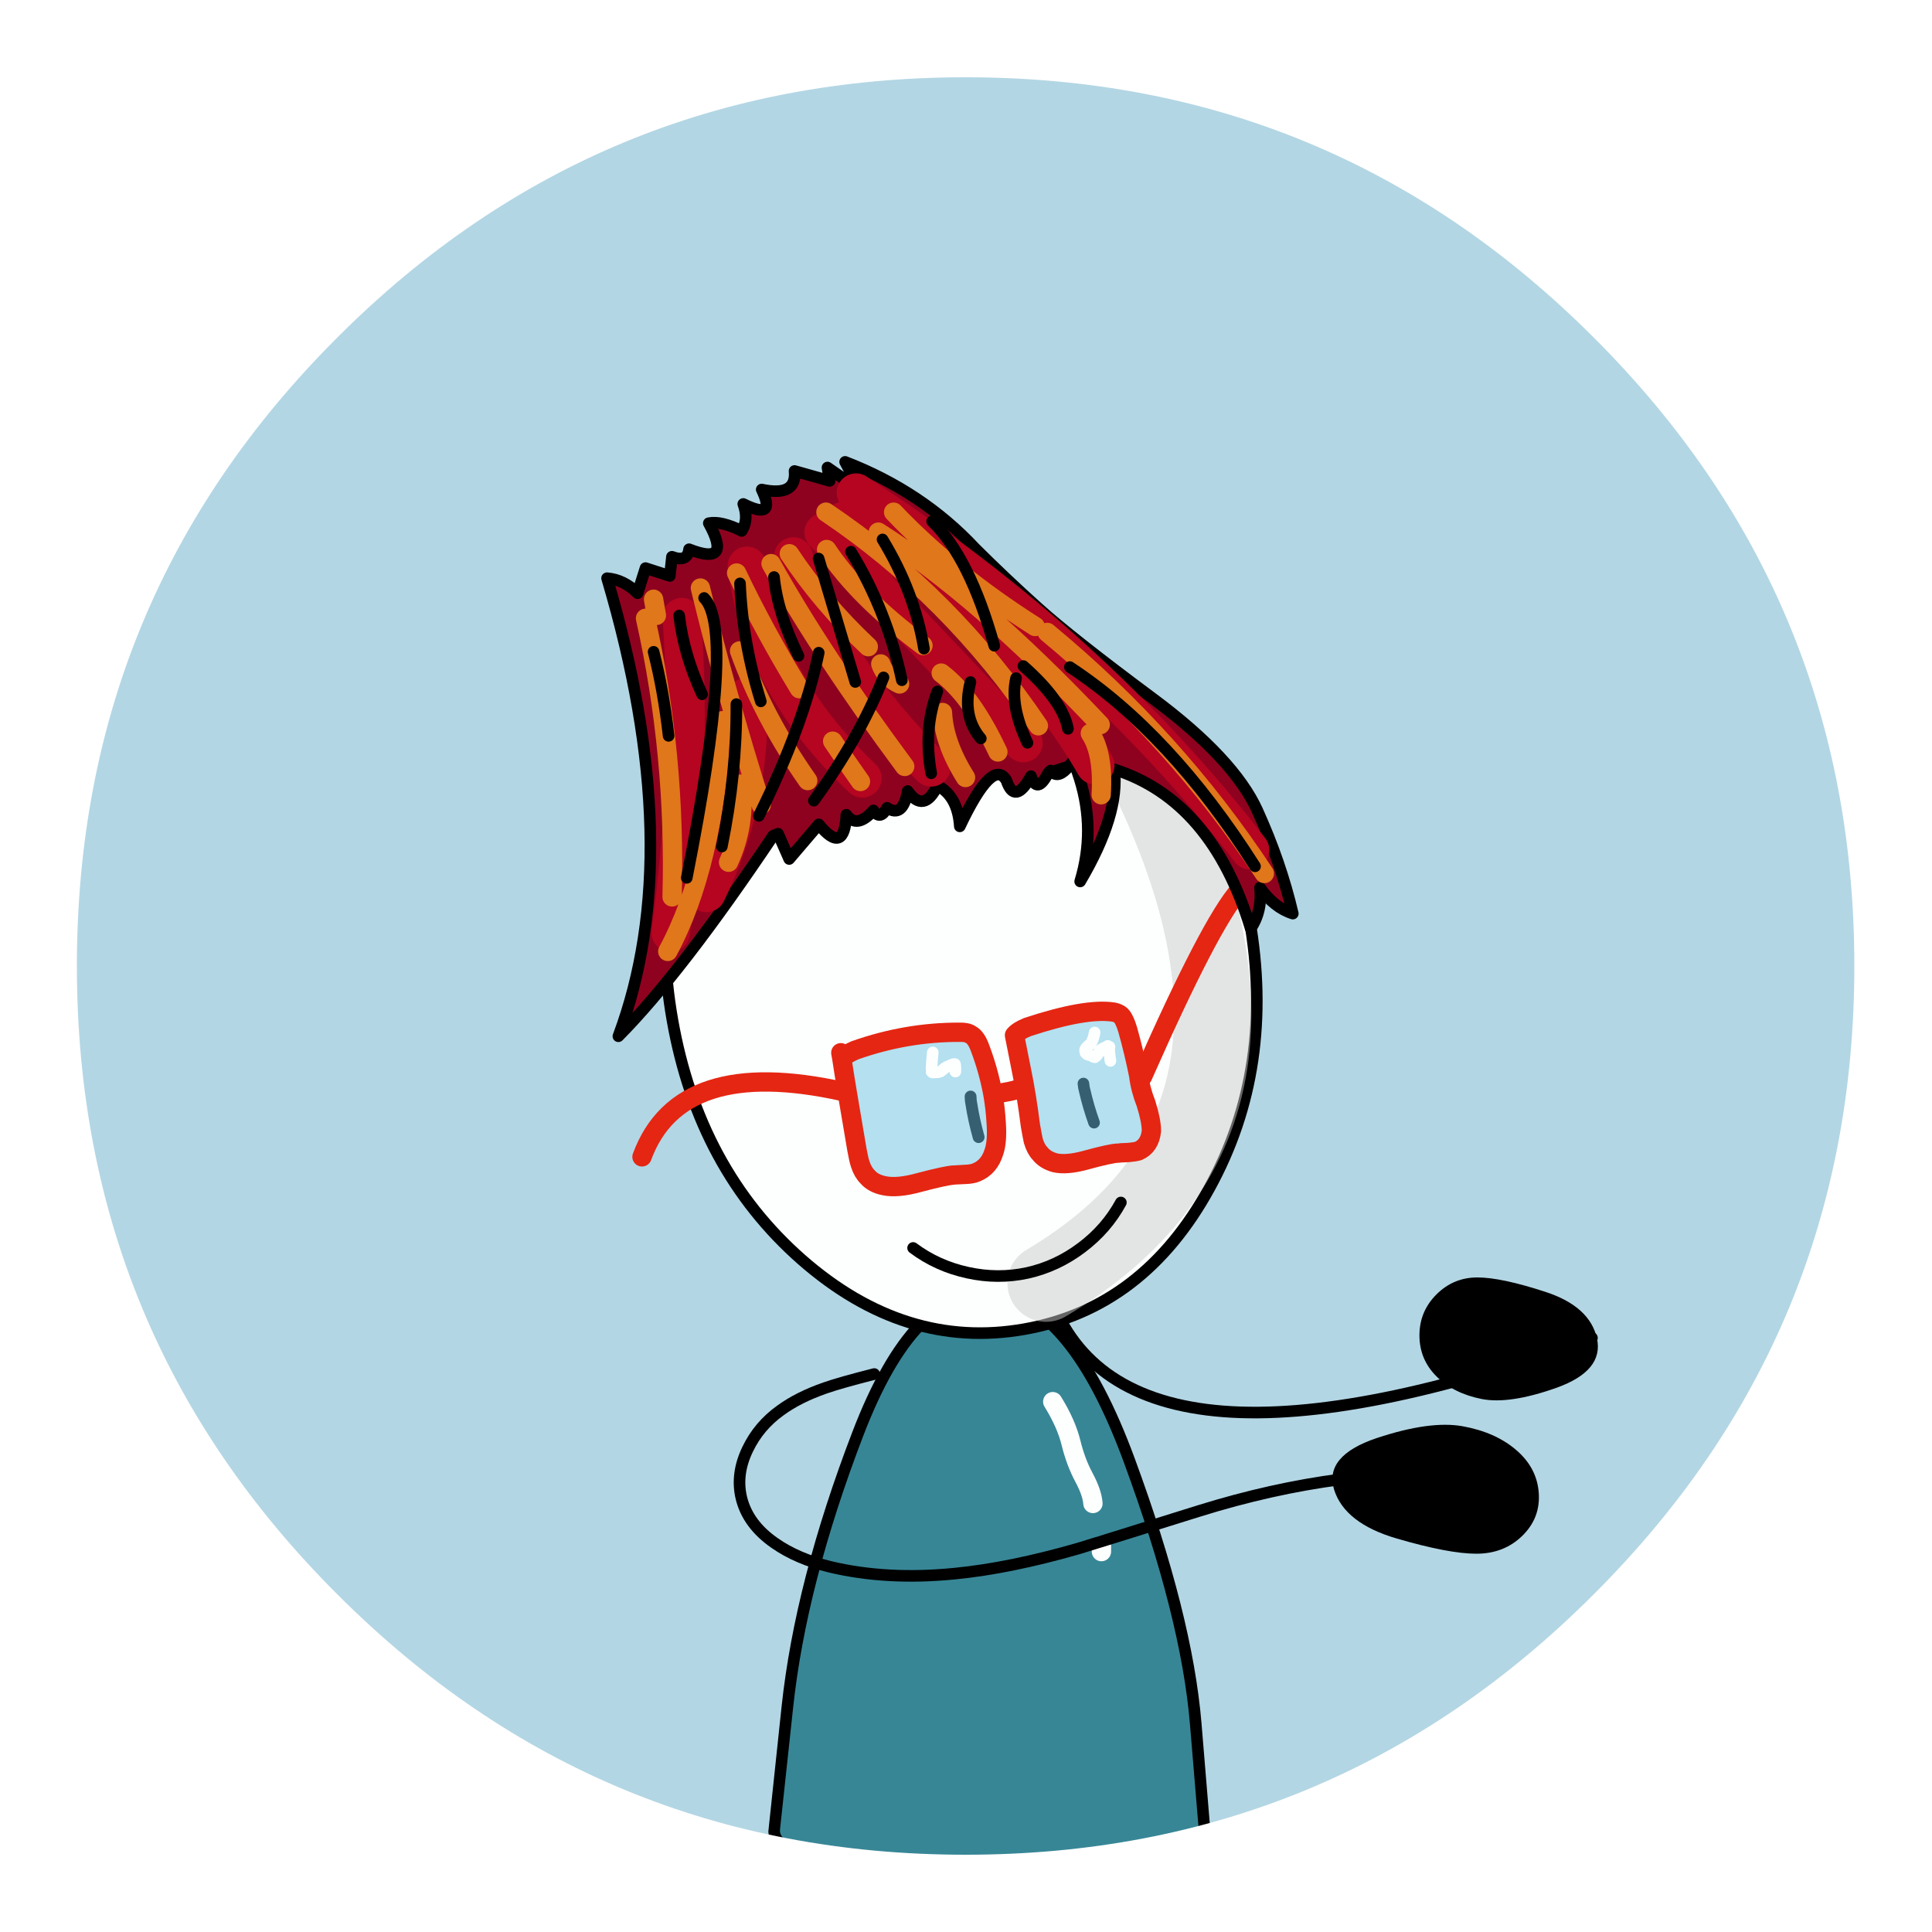
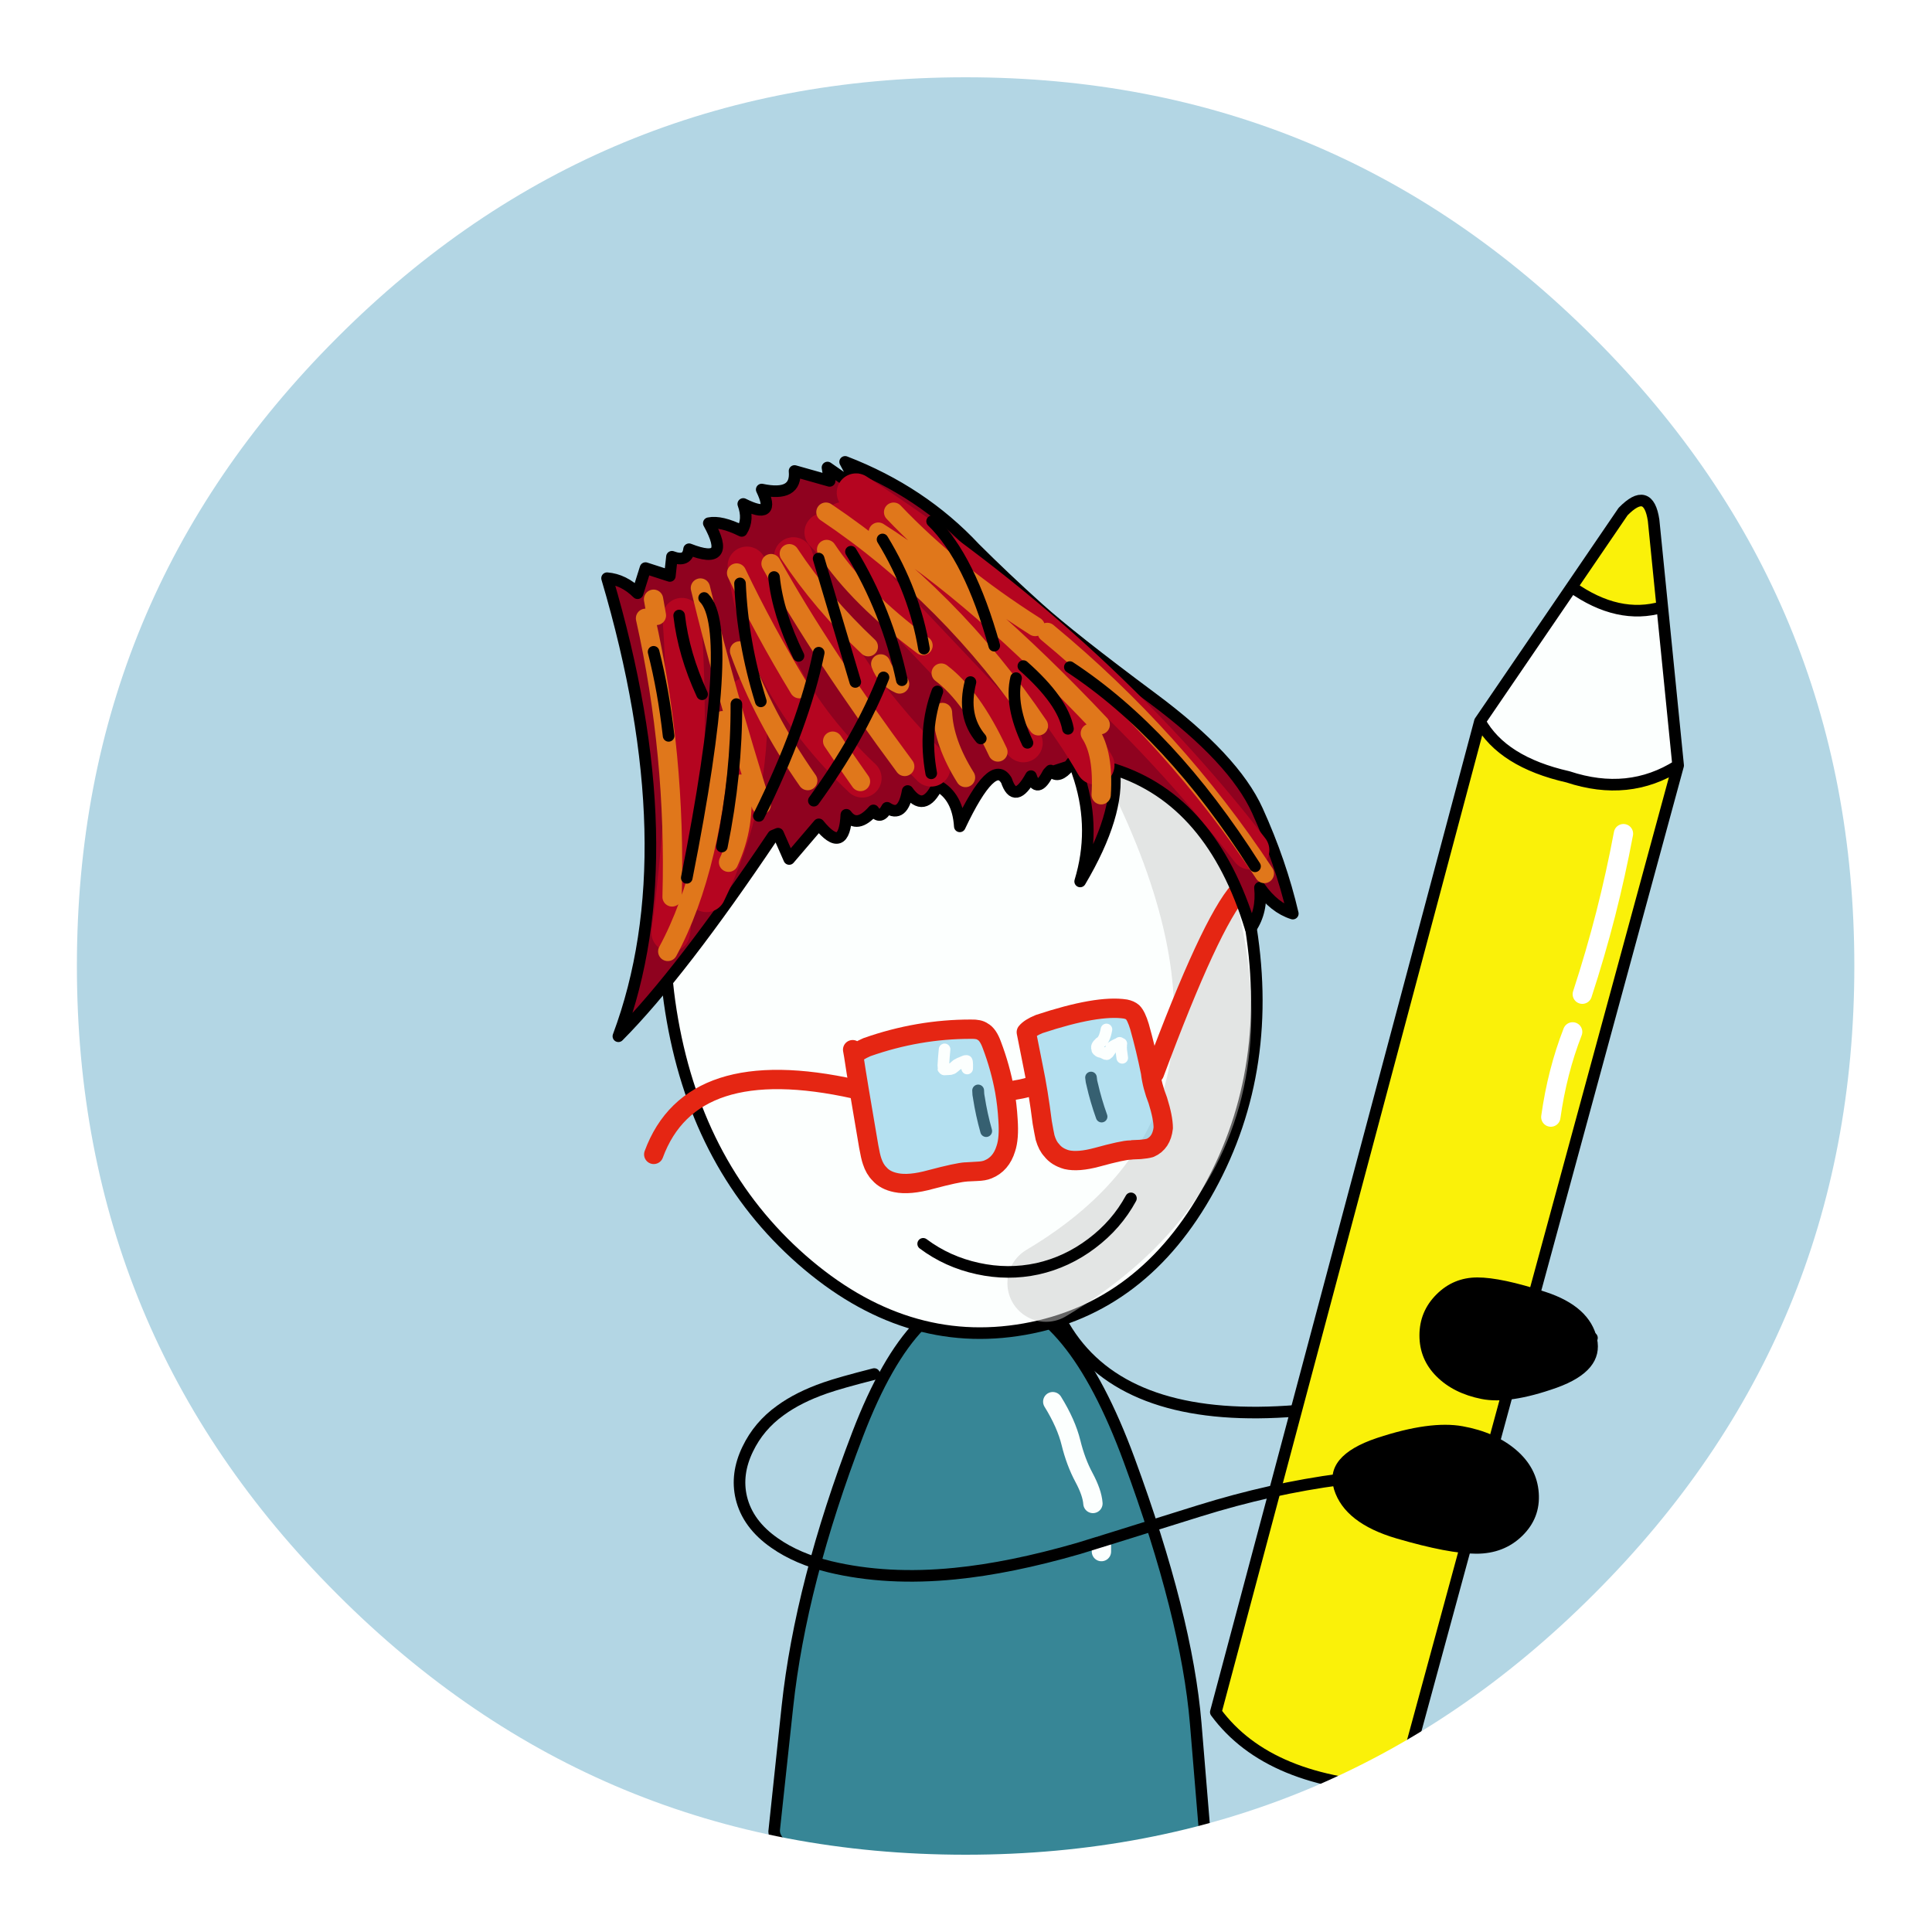
<svg xmlns="http://www.w3.org/2000/svg" xmlns:xlink="http://www.w3.org/1999/xlink" version="1.1" preserveAspectRatio="none" x="0px" y="0px" width="500px" height="500px" viewBox="0 0 500 500">
  <defs>
    <g id="background_0_Layer0_0_FILL">
      <path fill="#B3D6E4" stroke="none" d=" M 173.2 -173.25 Q 101.5 -245 0 -245 -101.5 -245 -173.25 -173.25 -245 -101.5 -245 0 -245 101.5 -173.25 173.2 -101.5 245 0 245 101.5 245 173.2 173.2 245 101.5 245 0 245 -101.5 173.2 -173.25 Z" />
    </g>
    <g id="lijf_0_Layer1_0_FILL">
      <path fill="#378696" stroke="none" d=" M 36.15 -34.2 Q 21.257 -74.688 0.95 -77.05 -19.313 -79.422 -34.1 -40.9 -48.838 -2.368 -52.3 29.65 -55.704 61.706 -55.7 61.75 -55.7 67.25 -39.45 71.15 -23.1 75.05 0 75.05 23.1 75.05 39.4 71.15 55.7 67.25 55.7 61.75 55.701 61.702 53.4 34 51.095 6.293 36.15 -34.2 Z" />
    </g>
-     <g id="hoofd_1_Layer10_0_FILL">
+     <g id="hoofd_123_Layer10_0_FILL">
      <path fill="#FCFFFE" stroke="none" d=" M 44.5 -28.8 Q 66.75 -56.5 66.75 -95.65 66.75 -134.8 44.5 -162.5 22.3 -190.2 -9.05 -190.2 -40.4 -190.2 -62.65 -162.5 -84.85 -134.8 -84.85 -95.65 -84.85 -56.5 -62.65 -28.8 -40.4 -1.1 -9.05 -1.1 22.3 -1.1 44.5 -28.8 Z" />
    </g>
    <g id="bril1_0_Layer1_0_FILL">
      <path fill="#6DC2E4" fill-opacity="0.498" stroke="none" d=" M 18.55 -0.5 Q 18.5 -6.65 17.35 -12.7 16.85 -15.6 15.6 -16.55 14.8 -17.4 12.75 -17.7 -0.7 -20.1 -14.6 -17.8 -17.25 -17.15 -18.35 -16.3 -18.45 -12.45 -18.5 -7.1 -18.55 -0.8 -18.6 7.55 -18.6 10.25 -18.4 11.5 -18.1 13.65 -17.1 15.05 -15.95 17 -13.25 18.05 -10 19.35 -4.25 18.8 2.8 18.2 5 18.45 5.15 18.45 7.9 18.8 9.65 19.05 10.75 18.8 14.35 18.05 16.25 14.3 17.6 11.85 18.1 7.05 18.55 3.25 18.55 -0.5 Z" />
    </g>
    <g id="bril2_0_Layer1_0_FILL">
-       <path fill="#6DC2E4" fill-opacity="0.498" stroke="none" d=" M 9.85 -16.55 Q 9.3 -17.25 8.15 -17.7 1.25 -20.05 -14.5 -17.75 -17.05 -17.2 -18.15 -16.25 -18.05 -12.25 -17.95 -7.05 -17.75 -0.6 -18.15 7.5 -18.15 10.1 -18.1 11.45 -17.85 13.7 -17 14.95 -16 16.9 -13.6 18.05 -10.8 19.25 -5.75 18.8 1.15 18.15 3 18.45 3.1 18.4 5.6 18.75 7.2 18.9 8.2 18.8 11.35 18.05 12.45 14.3 12.9 11.7 12.3 7.05 11.5 3.15 11.7 -0.4 11.55 -6.7 10.95 -12.6 10.6 -15.5 9.85 -16.55 Z" />
+       <path fill="#6DC2E4" fill-opacity="0.498" stroke="none" d=" M 11.7 -0.4 Q 11.55 -6.7 10.95 -12.6 10.6 -15.5 9.85 -16.55 9.3 -17.25 8.15 -17.7 1.25 -20.05 -14.5 -17.75 -17.05 -17.2 -18.15 -16.25 -18.05 -12.25 -17.95 -7.05 -17.75 -0.6 -18.15 7.5 -18.15 10.1 -18.1 11.45 -17.85 13.7 -17 14.95 -16 16.9 -13.6 18.05 -10.8 19.25 -5.75 18.8 1.15 18.15 3 18.45 3.1 18.4 5.6 18.75 7.2 18.9 8.2 18.8 11.35 18.05 12.45 14.3 12.9 11.7 12.3 7.05 11.5 3.15 11.7 -0.4 Z" />
    </g>
    <g id="haar_0_Layer3_0_FILL">
      <path fill="#8F021F" stroke="none" d=" M 37.5 -22.7 Q 30.35 -31.85 24.1 -40.75 13.15 -57.6 -5.1 -68.6 L -2.5 -60.65 -9.85 -67.95 -9.9 -64.45 -18.4 -68.55 Q -18.95 -61.8 -27.6 -65.3 -25.15 -56.65 -32.95 -62.45 -32.2 -58.2 -34.55 -55.65 -39.4 -59.2 -42.6 -59.1 -38.45 -47 -48.8 -53.35 -49.8 -50 -53.5 -52.2 L -54.9 -47.4 -60.75 -50.5 -63.9 -44.45 Q -66.8 -48.55 -71 -49.65 -62.7 23.4 -88.7 67.6 -70.05 54.45 -40.25 23.45 L -38.9 23.15 -37.2 30.1 -28.1 22.6 Q -23 31.75 -20.65 21.4 -18.6 25.55 -13.55 21.5 -12.3 24.45 -9.95 21.45 -6.4 24.85 -3.95 18.1 -0.85 24.65 3.9 18.05 8.6 21.7 7.75 29.45 19.25 13.25 21.7 19.85 22.7 26.6 28.15 19.85 28.85 24.85 32.65 19.85 L 33.4 19.3 Q 33.5 19.5 33.65 19.7 L 38.25 19.05 Q 38.65 18.65 39.15 18.2 L 39.8 18.8 Q 40.2 20.8 40.45 22.8 42.2 36.55 35.95 48.9 49.1 33.55 49.65 21.85 73.15 34.15 77.3 68.55 81.05 64.7 81.5 58.55 84.2 64.3 88.7 66.65 87.95 53 84.3 38.8 80.65 24.55 62.65 5.5 44.65 -13.55 37.5 -22.7 Z" />
+     </g>
+     <g id="potlood_0_Layer0_0_FILL">
+       <path fill="#FAF109" stroke="none" d=" M 59.85 -98.05 Q 47.05 -89.9 31.35 -95.1 14.35 -98.95 8.55 -109.45 L -59.8 146.95 Q -46.05 165.6 -12.15 166.65 L 59.85 -98.05 M 45.7 -80.4 Q 43.75 -70 41.1 -59.6 38.45 -49.25 35.05 -38.85 38.45 -49.25 41.1 -59.6 43.75 -70 45.7 -80.4 M 32.55 -29.1 Q 28.55 -18.85 26.9 -7.05 28.55 -18.85 32.55 -29.1 M 53.5 -161.5 Q 52.15 -170.45 45.6 -163.75 L 32.3 -144.25 Q 44.35 -135.7 55.75 -139.05 L 53.5 -161.5 Z" />
+       <path fill="#FCFFFE" stroke="none" d=" M 32.3 -144.25 L 8.55 -109.45 Q 14.35 -98.95 31.35 -95.1 47.05 -89.9 59.85 -98.05 L 55.75 -139.05 Q 44.35 -135.7 32.3 -144.25 Z" />
    </g>
    <g id="handje_0_Layer0_0_FILL">
      <path fill="#000000" stroke="none" d=" M -41.05 -14 Q -45.45 -9.6 -45.45 -3.4 -45.45 2.8 -41.05 7.2 -36.65 11.6 -29.4 13.05 -22.2 14.5 -9.95 10.15 2.3 5.75 0.5 -2.6 -1.35 -10.9 -12.8 -14.65 -24.25 -18.4 -30.45 -18.4 -36.65 -18.4 -41.05 -14 Z" />
    </g>
    <g id="afdek_0_Layer0_0_FILL">
-       <path fill="#FFFFFF" stroke="none" d=" M 250 250 L 250 -250 -250 -250 -250 250 250 250 M -169.8 -169.7 Q -99.55 -240 -0.1 -240 99.3 -240 169.55 -169.7 239.9 -99.45 239.9 0 239.9 99.45 169.55 169.65 99.3 240 -0.1 240 -99.55 240 -169.8 169.65 -240.1 99.45 -240.1 0 -240.1 -99.45 -169.8 -169.7 Z" />
+       <path fill="#FFFFFF" stroke="none" d=" M 250 -250 L -250 -250 -250 250 250 250 250 -250 M -169.8 -169.7 Q -99.55 -240 -0.1 -240 99.3 -240 169.55 -169.7 239.9 -99.45 239.9 0 239.9 99.45 169.55 169.65 99.3 240 -0.1 240 -99.55 240 -169.8 169.65 -240.1 99.45 -240.1 0 -240.1 -99.45 -169.8 -169.7 Z" />
    </g>
-     <path id="Layer7_0_1_STROKES" stroke="#000000" stroke-width="3" stroke-linejoin="round" stroke-linecap="round" fill="none" d=" M 271.7 335.3 Q 291.25 389.75 412 346.25" />
+     <path id="Symbool_117_0_Layer0_0_1_STROKES" stroke="#000000" stroke-width="3" stroke-linejoin="round" stroke-linecap="round" fill="none" d=" M 271.7 335.3 Q 291.25 389.75 412 346.25" />
    <path id="lijf_0_Layer1_0_1_STROKES" stroke="#000000" stroke-width="3" stroke-linejoin="round" stroke-linecap="round" fill="none" d=" M 55.7 61.75 Q 55.7 67.25 39.4 71.15 23.1 75.05 0 75.05 -23.1 75.05 -39.45 71.15 -55.7 67.25 -55.7 61.75 -55.704 61.706 -52.275 29.675 -48.838 -2.368 -34.075 -40.9 -19.313 -79.422 0.975 -77.05 21.257 -74.688 36.175 -34.2 51.095 6.293 53.4 34 55.701 61.702 55.7 61.75 Z" />
-     <path id="lijf_0_Layer0_0_1_STROKES" stroke="#FCFFFE" stroke-width="5" stroke-linejoin="round" stroke-linecap="round" fill="none" d=" M 16.4 -49.3 Q 19.9 -43.647 21.125 -38.65 22.351 -33.659 24.475 -29.7 26.599 -25.738 26.8 -22.95 M 29 -10.5 L 29 -12.05" />
-     <path id="hoofd_1_Layer10_0_1_STROKES" stroke="#000000" stroke-width="3" stroke-linejoin="round" stroke-linecap="round" fill="none" d=" M 66.75 -95.65 Q 66.75 -56.5 44.5 -28.8 22.3 -1.1 -9.05 -1.1 -40.4 -1.1 -62.65 -28.8 -84.85 -56.5 -84.85 -95.65 -84.85 -134.8 -62.65 -162.5 -40.4 -190.2 -9.05 -190.2 22.3 -190.2 44.5 -162.5 66.75 -134.8 66.75 -95.65 Z" />
-     <path id="hoofd_1_Layer9_0_1_STROKES" stroke="#CCCCCC" stroke-opacity="0.498" stroke-width="20" stroke-linejoin="round" stroke-linecap="round" fill="none" d=" M -1.45 -11.85 Q 75.95 -41.15 46.45 -139.75" />
-     <path id="ogen_1_Layer0_0_1_STROKES" stroke="#000000" stroke-width="3" stroke-linejoin="round" stroke-linecap="round" fill="none" d=" M -1.9 -1.25 Q -2 -0.1 -1.9 0.6 -1.7 4.8 -0.95 9.2" />
+     <path id="lijf_0_Layer0_0_1_STROKES" stroke="#FCFFFE" stroke-width="5" stroke-linejoin="round" stroke-linecap="round" fill="none" d=" M 29 -10.5 L 29 -12.05 M 16.4 -49.3 Q 19.9 -43.647 21.125 -38.65 22.351 -33.659 24.475 -29.7 26.599 -25.738 26.8 -22.95" />
+     <path id="hoofd_123_Layer10_0_1_STROKES" stroke="#000000" stroke-width="3" stroke-linejoin="round" stroke-linecap="round" fill="none" d=" M 66.75 -95.65 Q 66.75 -56.5 44.5 -28.8 22.3 -1.1 -9.05 -1.1 -40.4 -1.1 -62.65 -28.8 -84.85 -56.5 -84.85 -95.65 -84.85 -134.8 -62.65 -162.5 -40.4 -190.2 -9.05 -190.2 22.3 -190.2 44.5 -162.5 66.75 -134.8 66.75 -95.65 Z" />
+     <path id="hoofd_123_Layer9_0_1_STROKES" stroke="#CCCCCC" stroke-opacity="0.498" stroke-width="20" stroke-linejoin="round" stroke-linecap="round" fill="none" d=" M -1.45 -11.85 Q 75.95 -41.15 46.45 -139.75" />
+     <path id="ogen_8_Layer0_0_1_STROKES" stroke="#000000" stroke-width="3" stroke-linejoin="round" stroke-linecap="round" fill="none" d=" M -1.9 -1.25 Q -2 -0.1 -1.9 0.6 -1.7 4.8 -0.95 9.2" />
    <path id="bril1_0_Layer1_0_1_STROKES" stroke="#E52613" stroke-width="5" stroke-linejoin="round" stroke-linecap="round" fill="none" d=" M -18.35 -16.3 Q -17.25 -17.15 -14.6 -17.8 -0.7 -20.1 12.75 -17.7 14.8 -17.4 15.6 -16.55 16.85 -15.6 17.35 -12.7 18.5 -6.65 18.55 -0.5 18.55 3.25 18.1 7.05 17.6 11.85 16.25 14.3 14.35 18.05 10.75 18.8 9.65 19.05 7.9 18.8 5.15 18.45 5 18.45 2.8 18.2 -4.25 18.8 -10 19.35 -13.25 18.05 -15.95 17 -17.1 15.05 -18.1 13.65 -18.4 11.5 -18.6 10.25 -18.6 7.55 -18.55 -0.8 -18.5 -7.1 -18.45 -12.45 -18.35 -16.3 -18.35 -17.1 -18.35 -17.8" />
    <path id="bril1_0_Layer0_0_1_STROKES" stroke="#FCFFFE" stroke-width="3" stroke-linejoin="round" stroke-linecap="round" fill="none" d=" M 5.1 -13.75 Q 4.5 -11.6 4.25 -10.5 4 -9.65 4 -9.1 3.9 -9 3.9 -8.95 3.9 -8.85 4 -8.85 4 -8.6 4.35 -8.6 4.6 -8.6 5.25 -8.5 5.7 -8.4 6 -8.5 6.3 -8.5 6.75 -8.8 L 7.5 -9.25 Q 8.1 -9.5 9.35 -9.75 L 9.85 -9.85 Q 10.25 -9.85 10.25 -9.75 L 10.25 -9.35 Q 10.25 -9.1 10 -7.85" />
    <path id="bril2_0_Layer1_0_1_STROKES" stroke="#E52613" stroke-width="5" stroke-linejoin="round" stroke-linecap="round" fill="none" d=" M -18.15 -16.25 Q -17.05 -17.2 -14.5 -17.75 1.25 -20.05 8.15 -17.7 9.3 -17.25 9.85 -16.55 10.6 -15.5 10.95 -12.6 11.55 -6.7 11.7 -0.4 11.5 3.15 12.3 7.05 12.9 11.7 12.45 14.3 11.35 18.05 8.2 18.8 7.2 18.9 5.6 18.75 3.1 18.4 3 18.45 1.15 18.15 -5.75 18.8 -10.8 19.25 -13.6 18.05 -16 16.9 -17 14.95 -17.85 13.7 -18.1 11.45 -18.15 10.1 -18.15 7.5 -17.75 -0.6 -17.95 -7.05 -18.05 -12.25 -18.15 -16.25 Z" />
    <path id="bril2_0_Layer0_0_1_STROKES" stroke="#FCFFFE" stroke-width="3" stroke-linejoin="round" stroke-linecap="round" fill="none" d=" M 2.4 -13.35 Q 1.4 -10.65 0.2 -10.3 -1.2 -9.45 -0.75 -8.8 L -0.8 -8.65 Q -0.95 -8.5 -0.7 -8.5 -0.75 -8.2 -0.15 -7.9 0 -7.95 0.8 -7.35 1.45 -6.8 1.5 -7.2 1.75 -7.05 2.15 -7.65 2.45 -7.75 2.75 -8.45 3.2 -8.8 4.6 -9.15 4.8 -8.85 5.15 -9.35 5.25 -9.1 5.55 -9.05 5.3 -8.65 5.4 -8.4 5.2 -7.9 5.15 -5.4" />
-     <path id="hoofd_1_Layer4_0_1_STROKES" stroke="#000000" stroke-width="3" stroke-linejoin="round" stroke-linecap="round" fill="none" d=" M -33.75 -26.8 Q -28.4 -21.1 -20.95 -18.05 -13.55 -15 -5.75 -15.3 2.05 -15.65 9.2 -19.3 16.4 -22.95 21.25 -29.05" />
-     <path id="hoofd_1_Layer3_0_1_STROKES" stroke="#E52613" stroke-width="5" stroke-linejoin="round" stroke-linecap="round" fill="none" d=" M 32.45 -60.2 Q 56.65 -96.3 65.45 -103.25" />
-     <path id="hoofd_1_Layer2_0_1_STROKES" stroke="#E52613" stroke-width="5" stroke-linejoin="round" stroke-linecap="round" fill="none" d=" M -5.45 -62.35 L -3.75 -62.35 Q -0.2 -62.3 1.1 -62.8" />
-     <path id="hoofd_1_Layer1_0_1_STROKES" stroke="#E52613" stroke-width="5" stroke-linejoin="round" stroke-linecap="round" fill="none" d=" M -98.75 -62.2 Q -84.65 -86.45 -44.55 -69.8" />
+     <path id="Symbool_213_0_Layer0_0_1_STROKES" stroke="#000000" stroke-width="3" stroke-linejoin="round" stroke-linecap="round" fill="none" d=" M -27.5 -4.65 Q -22.15 1.05 -14.7 4.1 -7.3 7.15 0.5 6.85 8.3 6.5 15.45 2.85 22.65 -0.8 27.5 -6.9" />
+     <path id="Symbool_188_0_Layer0_0_1_STROKES" stroke="#E52613" stroke-width="5" stroke-linejoin="round" stroke-linecap="round" fill="none" d=" M -14.9 21.4 Q 6.15 -14.45 14.95 -21.4" />
+     <path id="Symbool_163_0_Layer0_0_1_STROKES" stroke="#E52613" stroke-width="5" stroke-linejoin="round" stroke-linecap="round" fill="none" d=" M -3.25 0.2 L -1.55 0.2 Q 2 0.25 3.3 -0.25" />
+     <path id="Symbool_138_0_Layer0_0_1_STROKES" stroke="#E52613" stroke-width="5" stroke-linejoin="round" stroke-linecap="round" fill="none" d=" M -27.1 7.2 Q -13 -17.05 27.1 -0.4" />
    <path id="haar_0_Layer3_0_1_STROKES" stroke="#000000" stroke-width="3" stroke-linejoin="round" stroke-linecap="round" fill="none" d=" M 38.25 19.05 Q 38.65 18.65 39.15 18.2 L 39.8 18.8 Q 40.2 20.8 40.45 22.8 42.2 36.55 35.95 48.9 49.1 33.55 49.65 21.85 73.15 34.15 77.3 68.55 81.05 64.7 81.5 58.55 84.2 64.3 88.7 66.65 87.95 53 84.3 38.8 80.65 24.55 62.65 5.5 44.65 -13.55 37.5 -22.7 30.35 -31.85 24.1 -40.75 13.15 -57.6 -5.1 -68.6 L -2.5 -60.65 -9.85 -67.95 -9.9 -64.45 -18.4 -68.55 Q -18.95 -61.8 -27.6 -65.3 -25.15 -56.65 -32.95 -62.45 -32.2 -58.2 -34.55 -55.65 -39.4 -59.2 -42.6 -59.1 -38.45 -47 -48.8 -53.35 -49.8 -50 -53.5 -52.2 L -54.9 -47.4 -60.75 -50.5 -63.9 -44.45 Q -66.8 -48.55 -71 -49.65 -62.7 23.4 -88.7 67.6 -70.05 54.45 -40.25 23.45 L -38.9 23.15 -37.2 30.1 -28.1 22.6 Q -23 31.75 -20.65 21.4 -18.6 25.55 -13.55 21.5 -12.3 24.45 -9.95 21.45 -6.4 24.85 -3.95 18.1 -0.85 24.65 3.9 18.05 8.6 21.7 7.75 29.45 19.25 13.25 21.7 19.85 22.7 26.6 28.15 19.85 28.85 24.85 32.65 19.85 L 33.4 19.3 Q 33.5 19.5 33.65 19.7 L 38.25 19.05 Q 35.05 21.75 33.65 19.7" />
-     <path id="haar_0_Layer2_0_1_STROKES" stroke="#B50520" stroke-width="10" stroke-linejoin="round" stroke-linecap="round" fill="none" d=" M -59.8 35 Q -44.202 13.696 -40.4 -13.25 M -53.7 -36.35 Q -57.84 3.575 -70.7 43.5 M -14.95 12.8 Q -36.277 -15.893 -34.8 -46.5 M -22.55 -46.8 Q -18.379 -17.48 3.1 13.1 M 27.7 11.05 L -13.7 -51.6 M 45 19.95 Q 30.632 -19.775 -8.3 -53.55 M -3.7 -60.25 Q 49.878 -10.27 80.65 48.55" />
-     <path id="haar_0_Layer1_0_1_STROKES" stroke="#E0771B" stroke-width="5" stroke-linejoin="round" stroke-linecap="round" fill="none" d=" M 5 -53.6 Q 17.18 -35.251 35.95 -18.1 M 45.2 27.75 Q 47.696 17.379 45.2 11.6 M 9.9 -10.45 Q 16.63 -3.238 20.8 12.2 M 8.45 -0.35 Q 7.427 7.451 11.4 17.25 M 48.1 9.85 Q 22.676 -28.716 0.2 -49.2 M 38.75 -16.05 Q 66.557 16.582 83.25 55.15 M -60.1 -42.2 L -60.1 -37.95 M -5.1 -15.5 Q -4.436 -11.733 -1.2 -9.55 M -23.45 -47.7 Q -17.374 -33.668 -7.5 -20.45 M -37.75 -45.15 Q -33.314 -29.178 -26.95 -12.85 M -20.825 2.025 Q -18.298 7.76 -15.55 13.55 M -52.8 28.2 Q -46.72 19.443 -46.15 8.85 M -72.3 48.2 Q -56.803 28.642 -48 -8.15 M -63 -37.7 Q -61.344 -1.6 -68.75 34.5 M -47.65 -42.95 Q -45.927 -15.305 -41.9 15.05 M -40.5 -25.15 Q -37.431 -7.185 -28.95 10.95 M -3.6 11.7 Q -19.668 -20.452 -28.55 -46 M -13.75 -47.1 Q -7.787 -33.435 6.5 -18.3 M -12.25 -56.65 Q 15.78 -29.703 32.3 7.35" />
-     <path id="haar_0_Layer0_0_1_STROKES" stroke="#000000" stroke-width="3" stroke-linejoin="round" stroke-linecap="round" fill="none" d=" M 0.95 -47.15 Q 6.751 -32.3 6.6 -17.45 M 14.4 -49.55 Q 22.356 -38.546 24.65 -15.05 M 42.95 -6.2 Q 65.587 15.107 81.2 52.9 M 31.15 -8.55 Q 39.662 2.145 39.7 9.45 M 28.75 -5.8 Q 25.906 0.804 28.75 11.2 M 16.95 -6.85 Q 13.212 1.449 17.05 8 M 8.1 -5.95 Q 2.796 2.964 2.85 14.65 M -54.3 -36.9 Q -54.91 -26.839 -52 -15.8 M -62.45 -28.8 Q -61.67 -18.505 -62.4 -6.7 M -28.4 -42.45 Q -29.079 -32.913 -25.7 -21.25 M -37.35 -42.35 Q -39.365 -27.216 -37.35 -11.35 M -16.2 -45.15 L -12.4 -12.05 M -7.65 -45.45 Q -1.113 -28.789 -0.45 -10.4 M -43.7 -11.75 Q -46.738 5.984 -53.8 23.9 M -47.15 -40.25 Q -40.481 -30.669 -64.15 30.3 M -5 -11.95 Q -13.755 2.29 -28.3 16.35 M -20.4 -21.15 Q -27.464 -3.358 -43 17.75" />
-     <path id="Layer2_0_1_STROKES" stroke="#000000" stroke-width="3" stroke-linejoin="round" stroke-linecap="round" fill="none" d=" M 226.25 355.6 Q 217.4 357.85 213.55 359.2 206.65 361.6 202 365 196.4 369 193.5 375.05 190.4 381.45 191.85 387.6 193.5 394.5 200.5 399.35 206.35 403.45 214.85 405.5 229.55 409 247.1 407.25 261.4 405.85 279.1 400.75 280.85 400.25 310.25 391.05 329 385.2 347 382.85" />
+     <path id="haar_0_Layer2_0_1_STROKES" stroke="#B50520" stroke-width="10" stroke-linejoin="round" stroke-linecap="round" fill="none" d=" M -3.7 -60.25 Q 49.878 -10.27 80.65 48.55 M 45 19.95 Q 30.632 -19.775 -8.3 -53.55 M 27.7 11.05 L -13.7 -51.6 M -22.55 -46.8 Q -18.379 -17.48 3.1 13.1 M -14.95 12.8 Q -36.277 -15.893 -34.8 -46.5 M -53.7 -36.35 Q -57.84 3.575 -70.7 43.5 M -59.8 35 Q -44.202 13.696 -40.4 -13.25" />
+     <path id="haar_0_Layer1_0_1_STROKES" stroke="#E0771B" stroke-width="5" stroke-linejoin="round" stroke-linecap="round" fill="none" d=" M 5 -53.6 Q 17.18 -35.251 35.95 -18.1 M 45.2 27.75 Q 47.696 17.379 45.2 11.6 M 38.75 -16.05 Q 66.557 16.582 83.25 55.15 M 48.1 9.85 Q 22.676 -28.716 0.2 -49.2 M 8.45 -0.35 Q 7.427 7.451 11.4 17.25 M 9.9 -10.45 Q 16.63 -3.238 20.8 12.2 M -60.1 -42.2 L -60.1 -37.95 M -37.75 -45.15 Q -33.314 -29.178 -26.95 -12.85 M -23.45 -47.7 Q -17.374 -33.668 -7.5 -20.45 M -5.1 -15.5 Q -4.436 -11.733 -1.2 -9.55 M -20.825 2.025 Q -18.298 7.76 -15.55 13.55 M -52.8 28.2 Q -46.72 19.443 -46.15 8.85 M -3.6 11.7 Q -19.668 -20.452 -28.55 -46 M -40.5 -25.15 Q -37.431 -7.185 -28.95 10.95 M -47.65 -42.95 Q -45.927 -15.305 -41.9 15.05 M -63 -37.7 Q -61.344 -1.6 -68.75 34.5 M -72.3 48.2 Q -56.803 28.642 -48 -8.15 M -12.25 -56.65 Q 15.78 -29.703 32.3 7.35 M -13.75 -47.1 Q -7.787 -33.435 6.5 -18.3" />
+     <path id="haar_0_Layer0_0_1_STROKES" stroke="#000000" stroke-width="3" stroke-linejoin="round" stroke-linecap="round" fill="none" d=" M 0.95 -47.15 Q 6.751 -32.3 6.6 -17.45 M 14.4 -49.55 Q 22.356 -38.546 24.65 -15.05 M 8.1 -5.95 Q 2.796 2.964 2.85 14.65 M 16.95 -6.85 Q 13.212 1.449 17.05 8 M 28.75 -5.8 Q 25.906 0.804 28.75 11.2 M 31.15 -8.55 Q 39.662 2.145 39.7 9.45 M 42.95 -6.2 Q 65.587 15.107 81.2 52.9 M -62.45 -28.8 Q -61.67 -18.505 -62.4 -6.7 M -54.3 -36.9 Q -54.91 -26.839 -52 -15.8 M -7.65 -45.45 Q -1.113 -28.789 -0.45 -10.4 M -16.2 -45.15 L -12.4 -12.05 M -37.35 -42.35 Q -39.365 -27.216 -37.35 -11.35 M -28.4 -42.45 Q -29.079 -32.913 -25.7 -21.25 M -20.4 -21.15 Q -27.464 -3.358 -43 17.75 M -5 -11.95 Q -13.755 2.29 -28.3 16.35 M -47.15 -40.25 Q -40.481 -30.669 -64.15 30.3 M -43.7 -11.75 Q -46.738 5.984 -53.8 23.9" />
+     <path id="potlood_0_Layer0_0_1_STROKES" stroke="#000000" stroke-width="3" stroke-linejoin="round" stroke-linecap="round" fill="none" d=" M 55.75 -139.05 L 53.5 -161.5 Q 52.15 -170.45 45.6 -163.75 L 32.3 -144.25 Q 44.35 -135.7 55.75 -139.05 L 59.85 -98.05 -12.15 166.65 Q -46.05 165.6 -59.8 146.95 L 8.55 -109.45 32.3 -144.25 M 8.55 -109.45 Q 14.35 -98.95 31.35 -95.1 47.05 -89.9 59.85 -98.05" />
+     <path id="potlood_0_Layer0_0_2_STROKES" stroke="#FFFFFF" stroke-width="5" stroke-linejoin="round" stroke-linecap="round" fill="none" d=" M 45.7 -80.4 Q 43.75 -70 41.1 -59.6 38.45 -49.25 35.05 -38.85 M 32.55 -29.1 Q 28.55 -18.85 26.9 -7.05" />
+     <path id="Symbool_68_0_Layer0_0_1_STROKES" stroke="#000000" stroke-width="3" stroke-linejoin="round" stroke-linecap="round" fill="none" d=" M -42.95 -26.1 Q -51.8 -23.85 -55.65 -22.5 -62.55 -20.1 -67.2 -16.7 -72.8 -12.7 -75.7 -6.65 -78.8 -0.25 -77.35 5.9 -75.7 12.8 -68.7 17.65 -62.85 21.75 -54.35 23.8 -39.65 27.3 -22.1 25.55 -7.8 24.15 9.9 19.05 11.65 18.55 41.05 9.35 59.8 3.5 77.8 1.15" />
    <path id="afdek_0_Layer0_0_1_STROKES" stroke="#FFFFFF" stroke-width="20" stroke-linejoin="round" stroke-linecap="round" fill="none" d=" M 239.9 0 Q 239.9 99.45 169.55 169.65 99.3 240 -0.1 240 -99.55 240 -169.8 169.65 -240.1 99.45 -240.1 0 -240.1 -99.45 -169.8 -169.7 -99.55 -240 -0.1 -240 99.3 -240 169.55 -169.7 239.9 -99.45 239.9 0 Z" />
  </defs>
  <g transform="matrix( 1, 0, 0, 1, 250,250) ">
    <g transform="matrix( 1, 0, 0, 1, 0,0) ">
      <use xlink:href="#background_0_Layer0_0_FILL" />
    </g>
  </g>
-   <g transform="matrix( 1, 0, 0, 1, 0,0) ">
-     <use xlink:href="#Layer7_0_1_STROKES" />
+   <g transform="matrix( 1, 0, 0, 1, 341.85,350.4) ">
+     <g transform="matrix( 1, 0, 0, 1, -341.85,-350.4) ">
+       <use xlink:href="#Symbool_117_0_Layer0_0_1_STROKES" />
+     </g>
  </g>
  <g transform="matrix( 1, 0, 0, 1, 256.05,412.05) ">
    <g transform="matrix( 1, 0, 0, 1, 0,0) ">
      <use xlink:href="#lijf_0_Layer1_0_FILL" />
      <use xlink:href="#lijf_0_Layer1_0_1_STROKES" />
    </g>
    <g transform="matrix( 1, 0, 0, 1, 0,0) ">
      <use xlink:href="#lijf_0_Layer0_0_1_STROKES" />
    </g>
  </g>
  <g transform="matrix( 0.9848022, -0.173645, 0.173645, 0.9848022, 274.2,343.5) ">
    <g transform="matrix( 1, 0, 0, 1, 0,0) ">
-       <use xlink:href="#hoofd_1_Layer10_0_FILL" />
-       <use xlink:href="#hoofd_1_Layer10_0_1_STROKES" />
+       <use xlink:href="#hoofd_123_Layer10_0_FILL" />
+       <use xlink:href="#hoofd_123_Layer10_0_1_STROKES" />
    </g>
    <g transform="matrix( 1, 0, 0, 1, 0,0) ">
-       <use xlink:href="#hoofd_1_Layer9_0_1_STROKES" />
+       <use xlink:href="#hoofd_123_Layer9_0_1_STROKES" />
    </g>
-     <g transform="matrix( 1.017532, 0.07112122, -0.07112122, 1.017532, -10.45,-61.4) ">
+     <g transform="matrix( 1.017517, 0.07112122, -0.07112122, 1.017517, -8.25,-62.6) ">
      <g transform="matrix( 1, 0, 0, 1, 0,0) ">
-         <use xlink:href="#ogen_1_Layer0_0_1_STROKES" />
+         <use xlink:href="#ogen_8_Layer0_0_1_STROKES" />
      </g>
    </g>
-     <g transform="matrix( 1, 0, 0, 1, 18.95,-59.8) ">
+     <g transform="matrix( 1, 0, 0, 1, 21.15,-61) ">
      <g transform="matrix( 1, 0, 0, 1, 0,0) ">
-         <use xlink:href="#ogen_1_Layer0_0_1_STROKES" />
+         <use xlink:href="#ogen_8_Layer0_0_1_STROKES" />
      </g>
    </g>
-     <g transform="matrix( 1, 0, 0, 1, -25.05,-62) ">
+     <g transform="matrix( 1, 0, 0, 1, -21.9,-62.25) ">
      <g transform="matrix( 1, 0, 0, 1, 0,0) ">
        <use xlink:href="#bril1_0_Layer1_0_FILL" />
        <use xlink:href="#bril1_0_Layer1_0_1_STROKES" />
      </g>
      <g transform="matrix( 1, 0, 0, 1, 0,0) ">
        <use xlink:href="#bril1_0_Layer0_0_1_STROKES" />
      </g>
    </g>
-     <g transform="matrix( 1, 0, 0, 1, 19.8,-60.2) ">
+     <g transform="matrix( 1, 0, 0, 1, 22.95,-60.45) ">
      <g transform="matrix( 1, 0, 0, 1, 0,0) ">
        <use xlink:href="#bril2_0_Layer1_0_FILL" />
        <use xlink:href="#bril2_0_Layer1_0_1_STROKES" />
      </g>
      <g transform="matrix( 1, 0, 0, 1, 0,0) ">
        <use xlink:href="#bril2_0_Layer0_0_1_STROKES" />
      </g>
    </g>
-     <g transform="matrix( 1, 0, 0, 1, 0,0) ">
-       <use xlink:href="#hoofd_1_Layer4_0_1_STROKES" />
+     <g transform="matrix( 1, 0, 0, 1, -3.5,-22.75) ">
+       <g transform="matrix( 1, 0, 0, 1, 0,0) ">
+         <use xlink:href="#Symbool_213_0_Layer0_0_1_STROKES" />
+       </g>
    </g>
-     <g transform="matrix( 1, 0, 0, 1, 0,0) ">
-       <use xlink:href="#hoofd_1_Layer3_0_1_STROKES" />
+     <g transform="matrix( 1, 0, 0, 1, 50.5,-81.85) ">
+       <g transform="matrix( 1, 0, 0, 1, 0,0) ">
+         <use xlink:href="#Symbool_188_0_Layer0_0_1_STROKES" />
+       </g>
    </g>
-     <g transform="matrix( 1, 0, 0, 1, 0,0) ">
-       <use xlink:href="#hoofd_1_Layer2_0_1_STROKES" />
+     <g transform="matrix( 1, 0, 0, 1, 0.9,-62.65) ">
+       <g transform="matrix( 1, 0, 0, 1, 0,0) ">
+         <use xlink:href="#Symbool_163_0_Layer0_0_1_STROKES" />
+       </g>
    </g>
-     <g transform="matrix( 1, 0, 0, 1, 0,0) ">
-       <use xlink:href="#hoofd_1_Layer1_0_1_STROKES" />
+     <g transform="matrix( 1, 0, 0, 1, -68.55,-69.5) ">
+       <g transform="matrix( 1, 0, 0, 1, 0,0) ">
+         <use xlink:href="#Symbool_138_0_Layer0_0_1_STROKES" />
+       </g>
    </g>
    <g transform="matrix( 1, 0, 0, 1, -10.65,-161.6) ">
      <g transform="matrix( 1, 0, 0, 1, 0,0) ">
        <use xlink:href="#haar_0_Layer3_0_FILL" />
        <use xlink:href="#haar_0_Layer3_0_1_STROKES" />
      </g>
      <g transform="matrix( 1, 0, 0, 1, 0,0) ">
        <use xlink:href="#haar_0_Layer2_0_1_STROKES" />
      </g>
      <g transform="matrix( 1, 0, 0, 1, 0,0) ">
        <use xlink:href="#haar_0_Layer1_0_1_STROKES" />
      </g>
      <g transform="matrix( 1, 0, 0, 1, 0,0) ">
        <use xlink:href="#haar_0_Layer0_0_1_STROKES" />
      </g>
    </g>
  </g>
  <g transform="matrix( 1, 0, 0, 1, 374.45,296.15) ">
+     <g transform="matrix( 1, 0, 0, 1, 0,0) ">
+       <g transform="matrix( 1, 0, 0, 1, 0,0) ">
+         <use xlink:href="#potlood_0_Layer0_0_FILL" />
+         <use xlink:href="#potlood_0_Layer0_0_1_STROKES" />
+         <use xlink:href="#potlood_0_Layer0_0_2_STROKES" />
+       </g>
+     </g>
    <g transform="matrix( 1, 0, 0, 1, 38.35,52.85) ">
      <g transform="matrix( 1, 0, 0, 1, 0,0) ">
        <use xlink:href="#handje_0_Layer0_0_FILL" />
      </g>
    </g>
-     <g transform="matrix( -1.151321, 0, -0.07435608, -1.04892, -28.8,86.65) ">
+     <g transform="matrix( -1.151306, 0, -0.07435608, -1.04892, -28.8,86.65) ">
      <g transform="matrix( 1, 0, 0, 1, 0,0) ">
        <use xlink:href="#handje_0_Layer0_0_FILL" />
      </g>
    </g>
  </g>
-   <g transform="matrix( 1, 0, 0, 1, 0,0) ">
-     <use xlink:href="#Layer2_0_1_STROKES" />
+   <g transform="matrix( 1, 0, 0, 1, 269.2,381.7) ">
+     <g transform="matrix( 1, 0, 0, 1, 0,0) ">
+       <use xlink:href="#Symbool_68_0_Layer0_0_1_STROKES" />
+     </g>
  </g>
  <g transform="matrix( 1, 0, 0, 1, 250,250) ">
    <g transform="matrix( 1, 0, 0, 1, 0,0) ">
      <use xlink:href="#afdek_0_Layer0_0_FILL" />
      <use xlink:href="#afdek_0_Layer0_0_1_STROKES" />
    </g>
  </g>
</svg>
